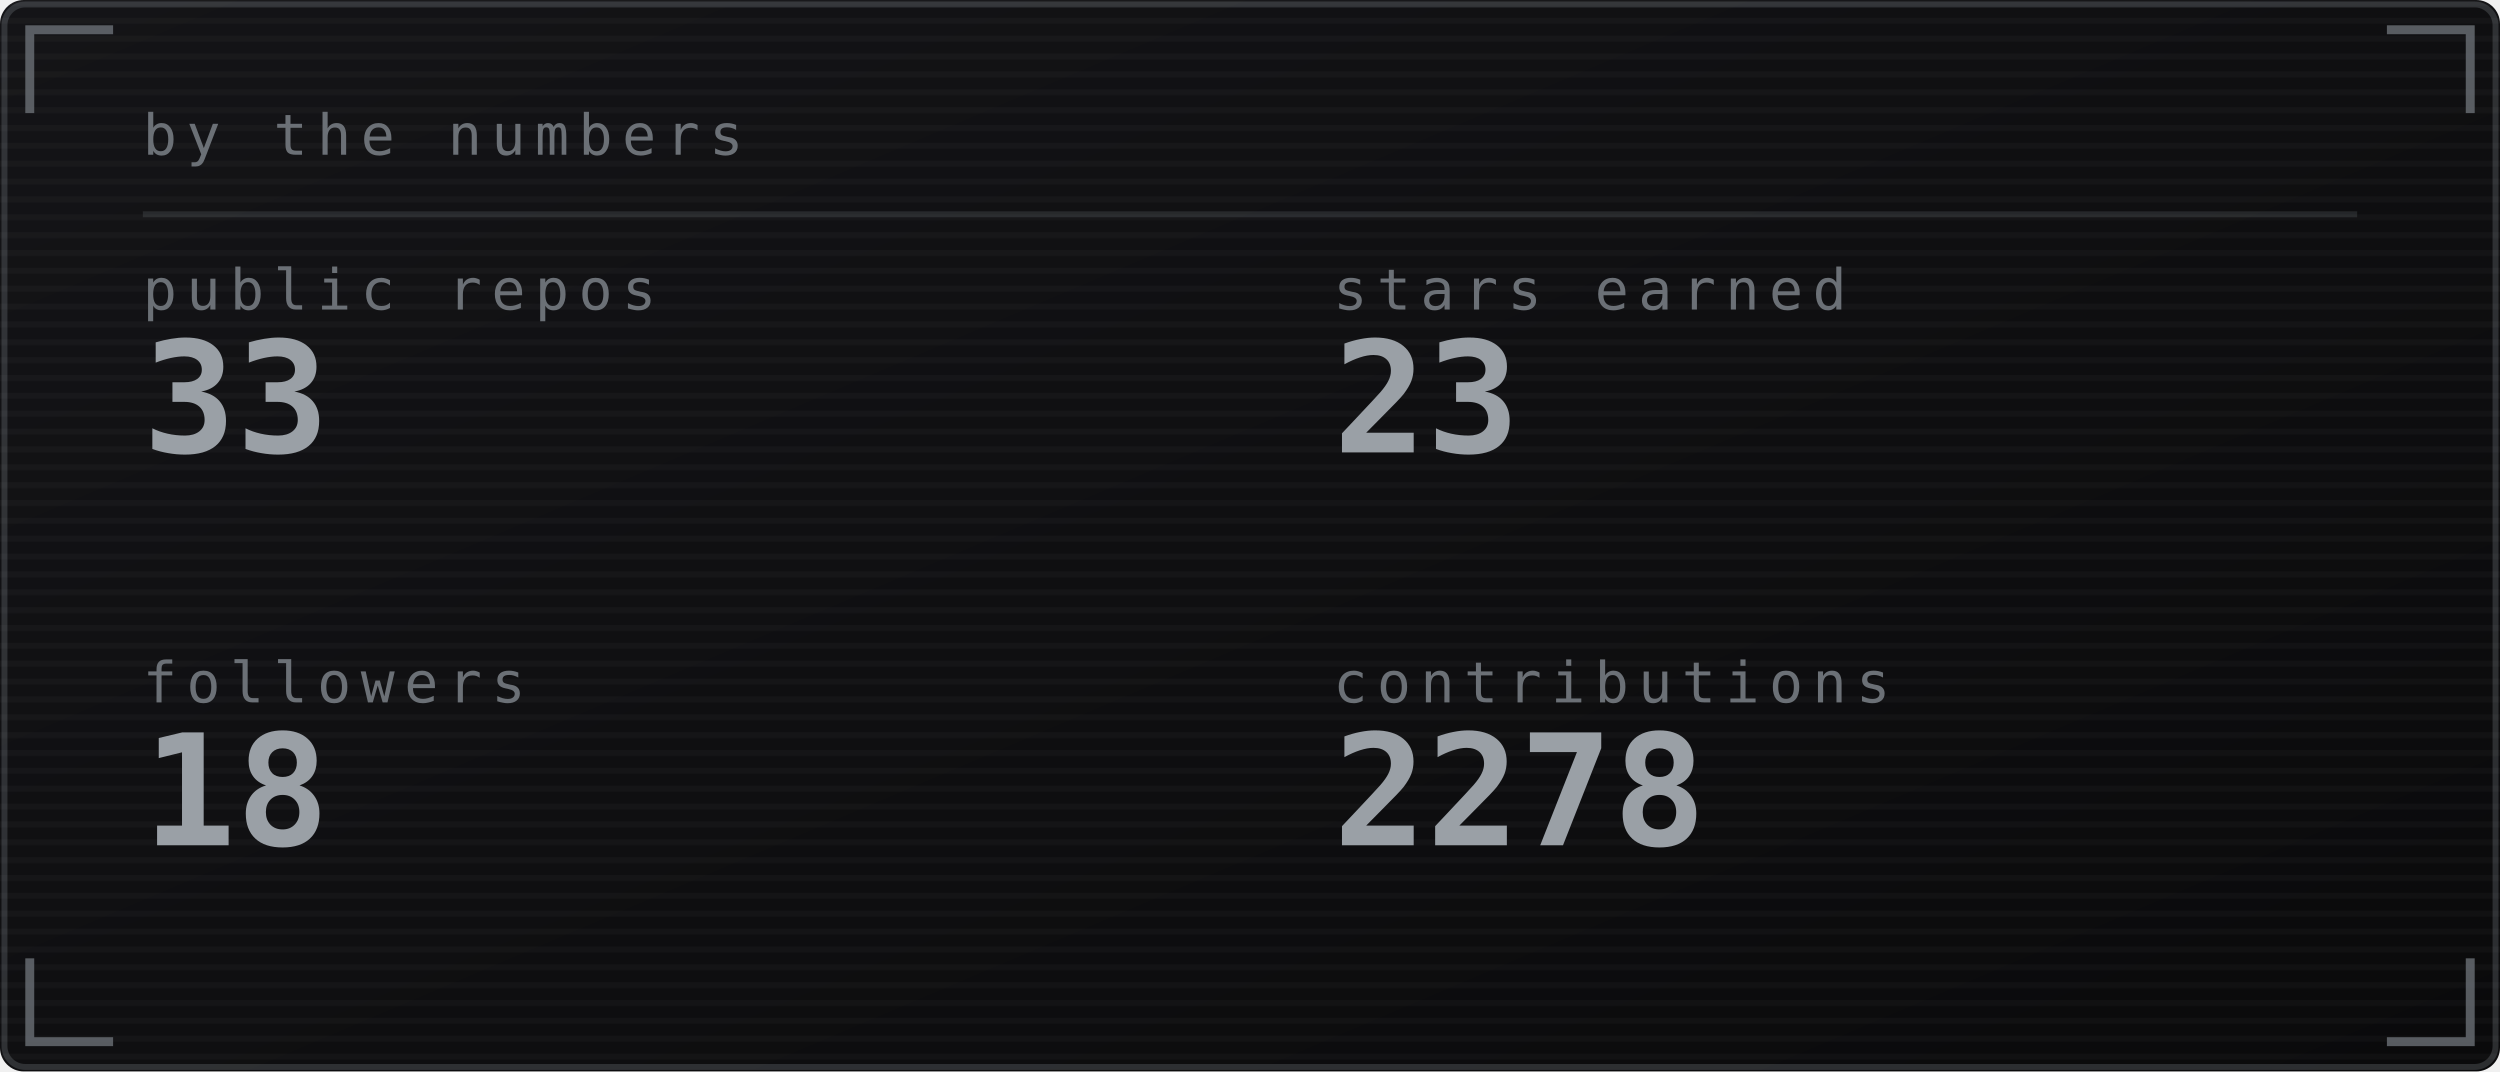
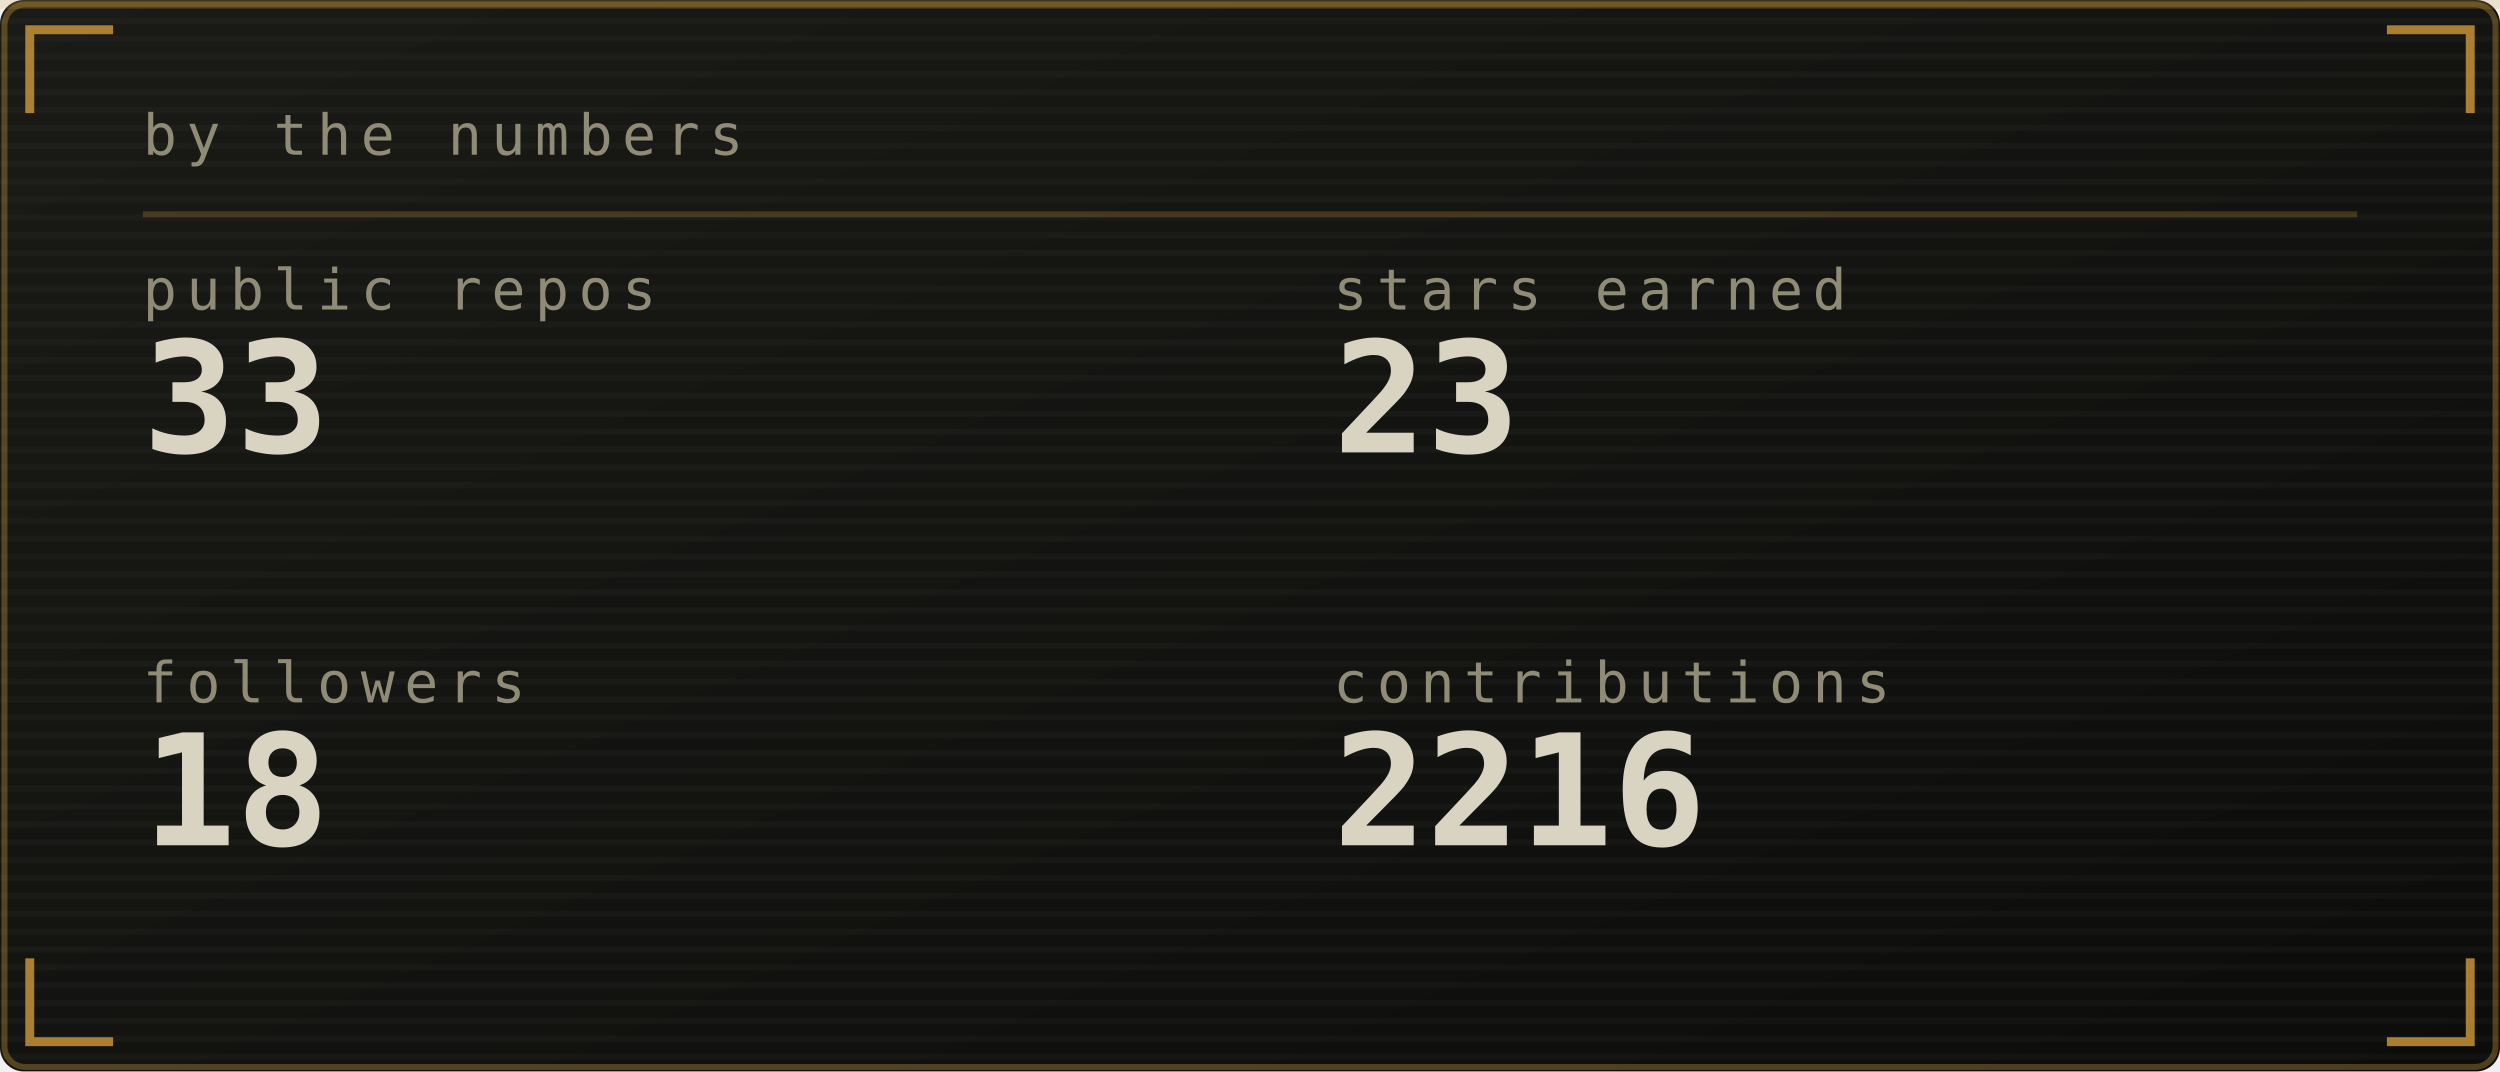
<svg xmlns="http://www.w3.org/2000/svg" viewBox="0 0 420 180" width="420" height="180" role="img" aria-labelledby="stst stsd">
  <defs>
    <linearGradient id="stsbg" x1="0" y1="0" x2="1" y2="1">
-       <stop offset="0" stop-color="#141417" />
-       <stop offset="1" stop-color="#0a0a0b" />
+       <stop offset="0" stop-color="#1a1b16" />
+       <stop offset="1" stop-color="#0c0d0b" />
    </linearGradient>
  </defs>
  <style>
    .mono{font-family:ui-monospace,SFMono-Regular,Menlo,Consolas,"DejaVu Sans Mono",monospace}
-     .lbl{font-size:9.5px;letter-spacing:1.6px;fill:#6b7076}
-     .big{font-size:31px;font-weight:700;fill:#9aa0a6}
-     .med{font-size:15px;font-weight:700;fill:#9aa0a6}
-     .sm{font-size:11px;fill:#9aa0a6}
-     .dim{font-size:11px;fill:#6b7076}
+     .lbl{font-size:9.5px;letter-spacing:1.6px;fill:#908b77}
+     .big{font-size:31px;font-weight:700;fill:#d9d3c1}
+     .med{font-size:15px;font-weight:700;fill:#d9d3c1}
+     .sm{font-size:11px;fill:#d9d3c1}
+     .dim{font-size:11px;fill:#908b77}
    
+     .pulse{animation:pulse 3.4s ease-in-out infinite}
+     @keyframes pulse{0%,100%{opacity:1}50%{opacity:.62}}
</style>
  <rect width="420" height="180" rx="4" fill="url(#stsbg)" />
-   <rect x="0.75" y="0.75" width="418.5" height="178.5" rx="3.5" fill="none" stroke="#6b7076" stroke-opacity="0.35" />
+   <rect x="0.75" y="0.75" width="418.5" height="178.5" rx="3.5" fill="none" stroke="#cf9a3a" stroke-opacity="0.35" />
  <defs>
    <pattern id="stsscan" width="4" height="3" patternUnits="userSpaceOnUse">
      <rect width="4" height="1" fill="#ffffff" opacity="0.025" />
    </pattern>
  </defs>
  <rect width="420" height="180" rx="4" fill="url(#stsscan)" />
-   <path d="M5 19V5H19M401 5H415V19M415 161V175H401M19 175H5V161" fill="none" stroke="#6b7076" stroke-width="1.5" stroke-opacity="0.8" />
+   <rect x="0" y="0" width="420" height="1.5" fill="#cf9a3a" opacity="0.18">
+     <animate attributeName="y" values="0;180;180" keyTimes="0;0.6;1" dur="7s" repeatCount="indefinite" />
+   </rect>
+   <path d="M5 19V5H19M401 5H415V19M415 161V175H401M19 175H5V161" fill="none" stroke="#cf9a3a" stroke-width="1.5" stroke-opacity="0.8" />
  <text class="mono lbl" x="24" y="26">by the numbers</text>
-   <line x1="24" y1="36" x2="396" y2="36" stroke="#6b7076" stroke-opacity="0.25" />
+   <line x1="24" y1="36" x2="396" y2="36" stroke="#cf9a3a" stroke-opacity="0.25" />
  <text class="mono lbl" x="24" y="52">public repos</text>
-   <text class="mono" x="24" y="76" font-size="26" font-weight="700" fill="#9aa0a6">33</text>
+   <text class="mono" x="24" y="76" font-size="26" font-weight="700" fill="#d9d3c1">33</text>
  <text class="mono lbl" x="224" y="52">stars earned</text>
-   <text class="mono" x="224" y="76" font-size="26" font-weight="700" fill="#9aa0a6">23</text>
+   <text class="mono" x="224" y="76" font-size="26" font-weight="700" fill="#d9d3c1">23</text>
  <text class="mono lbl" x="24" y="118">followers</text>
-   <text class="mono" x="24" y="142" font-size="26" font-weight="700" fill="#9aa0a6">18</text>
+   <text class="mono" x="24" y="142" font-size="26" font-weight="700" fill="#d9d3c1">18</text>
  <text class="mono lbl" x="224" y="118">contributions</text>
-   <text class="mono" x="224" y="142" font-size="26" font-weight="700" fill="#9aa0a6">2278</text>
+   <text class="mono" x="224" y="142" font-size="26" font-weight="700" fill="#d9d3c1">2216</text>
</svg>
